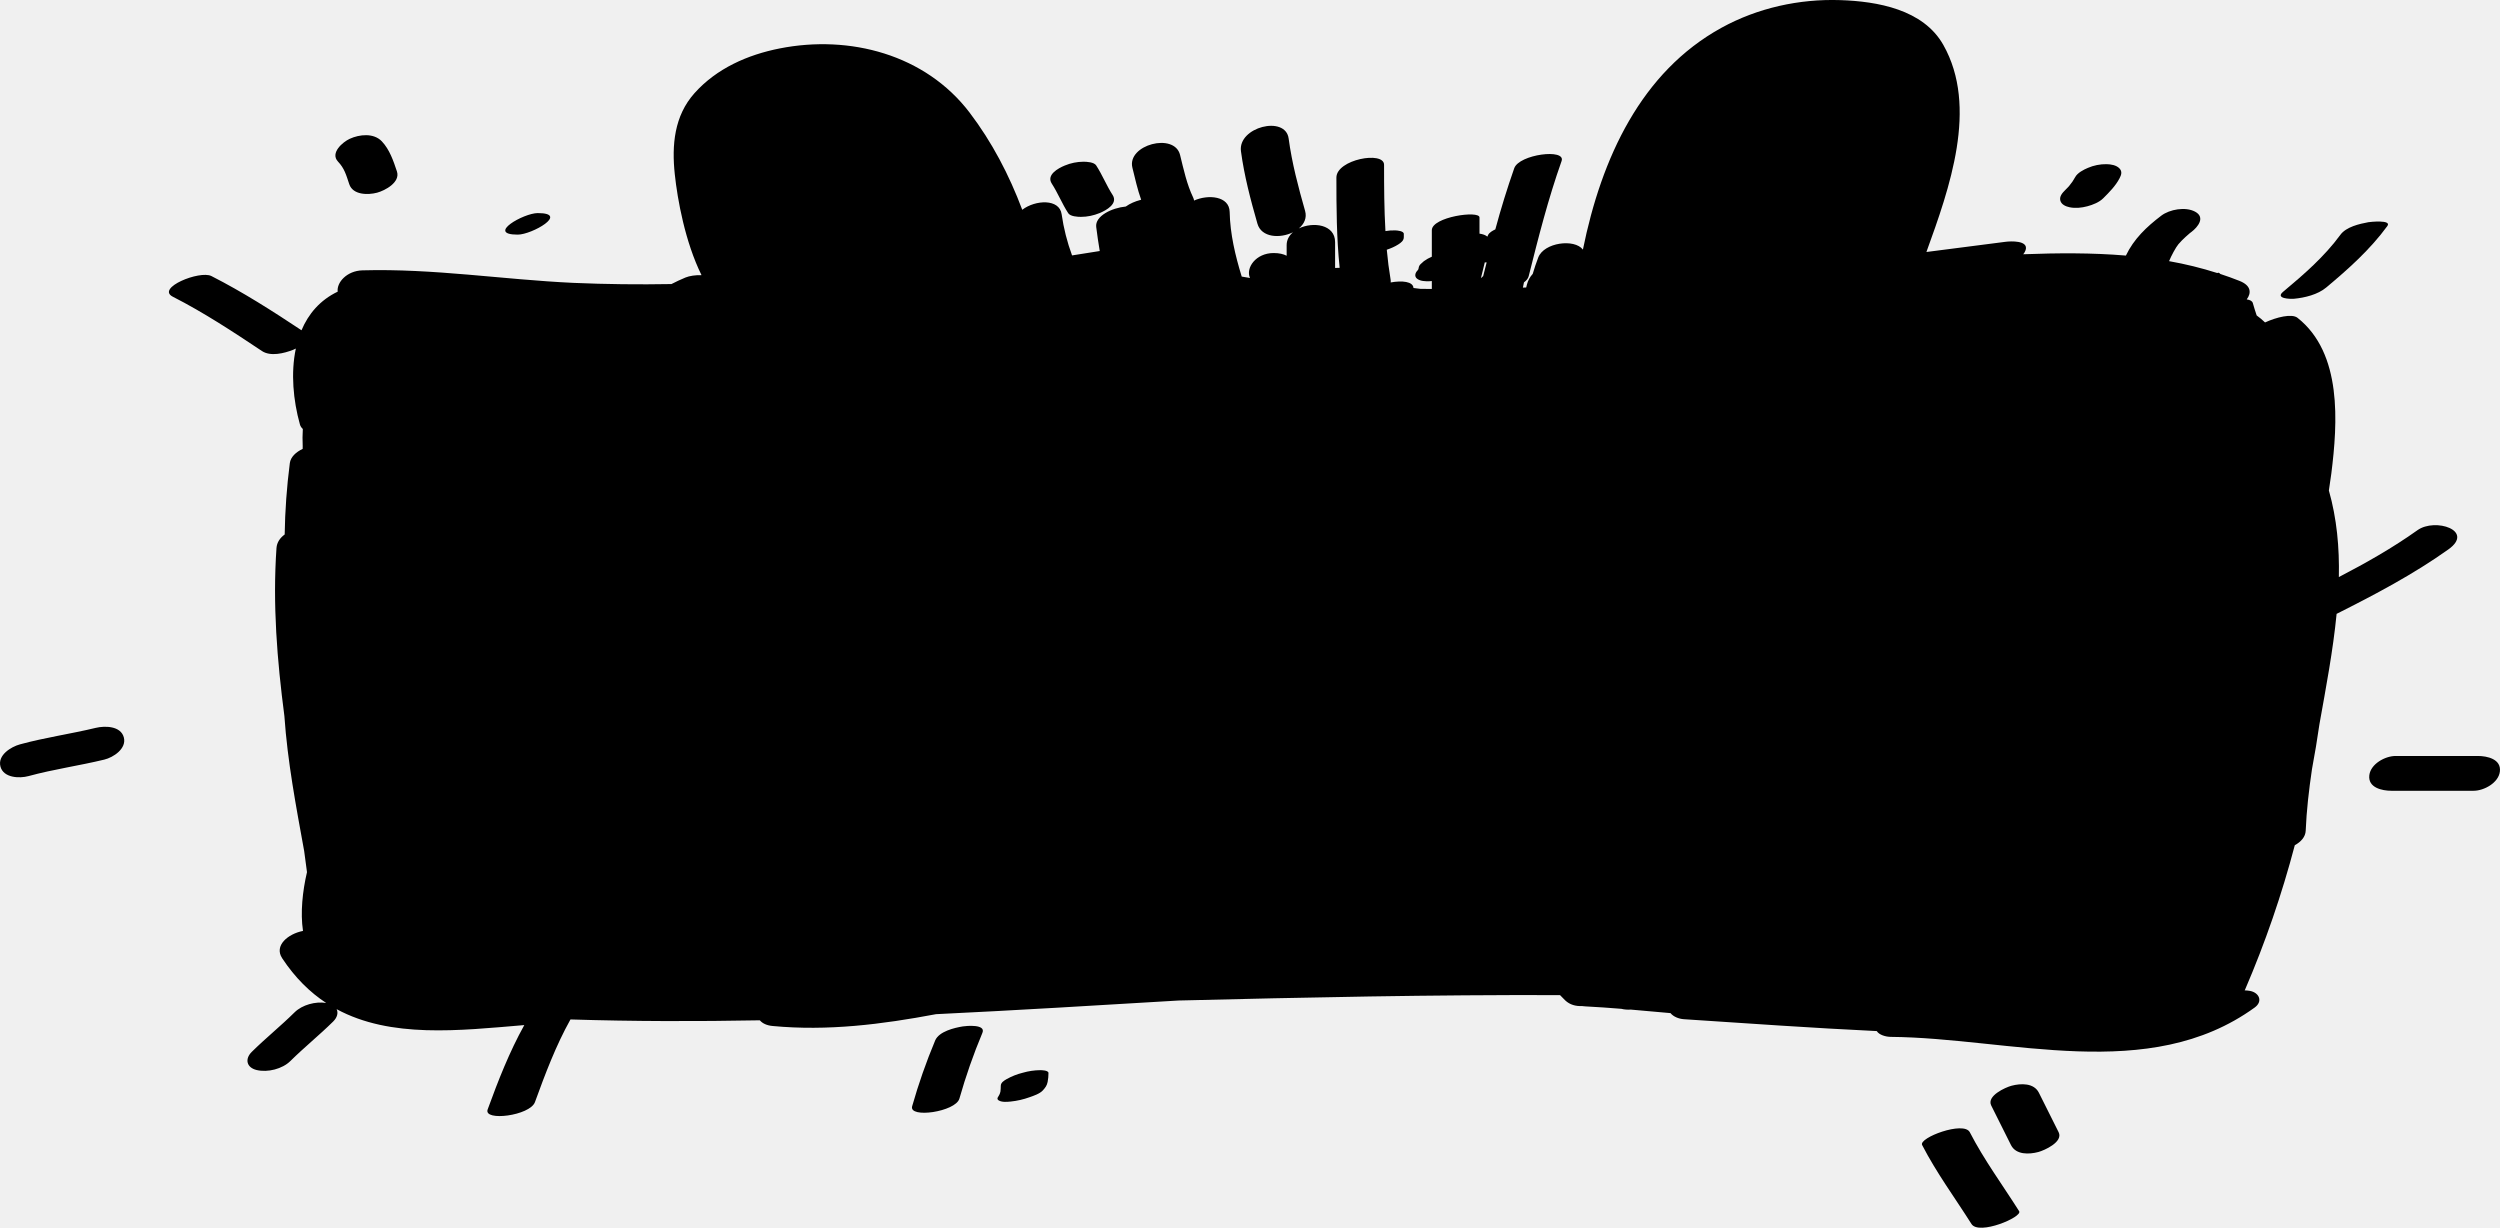
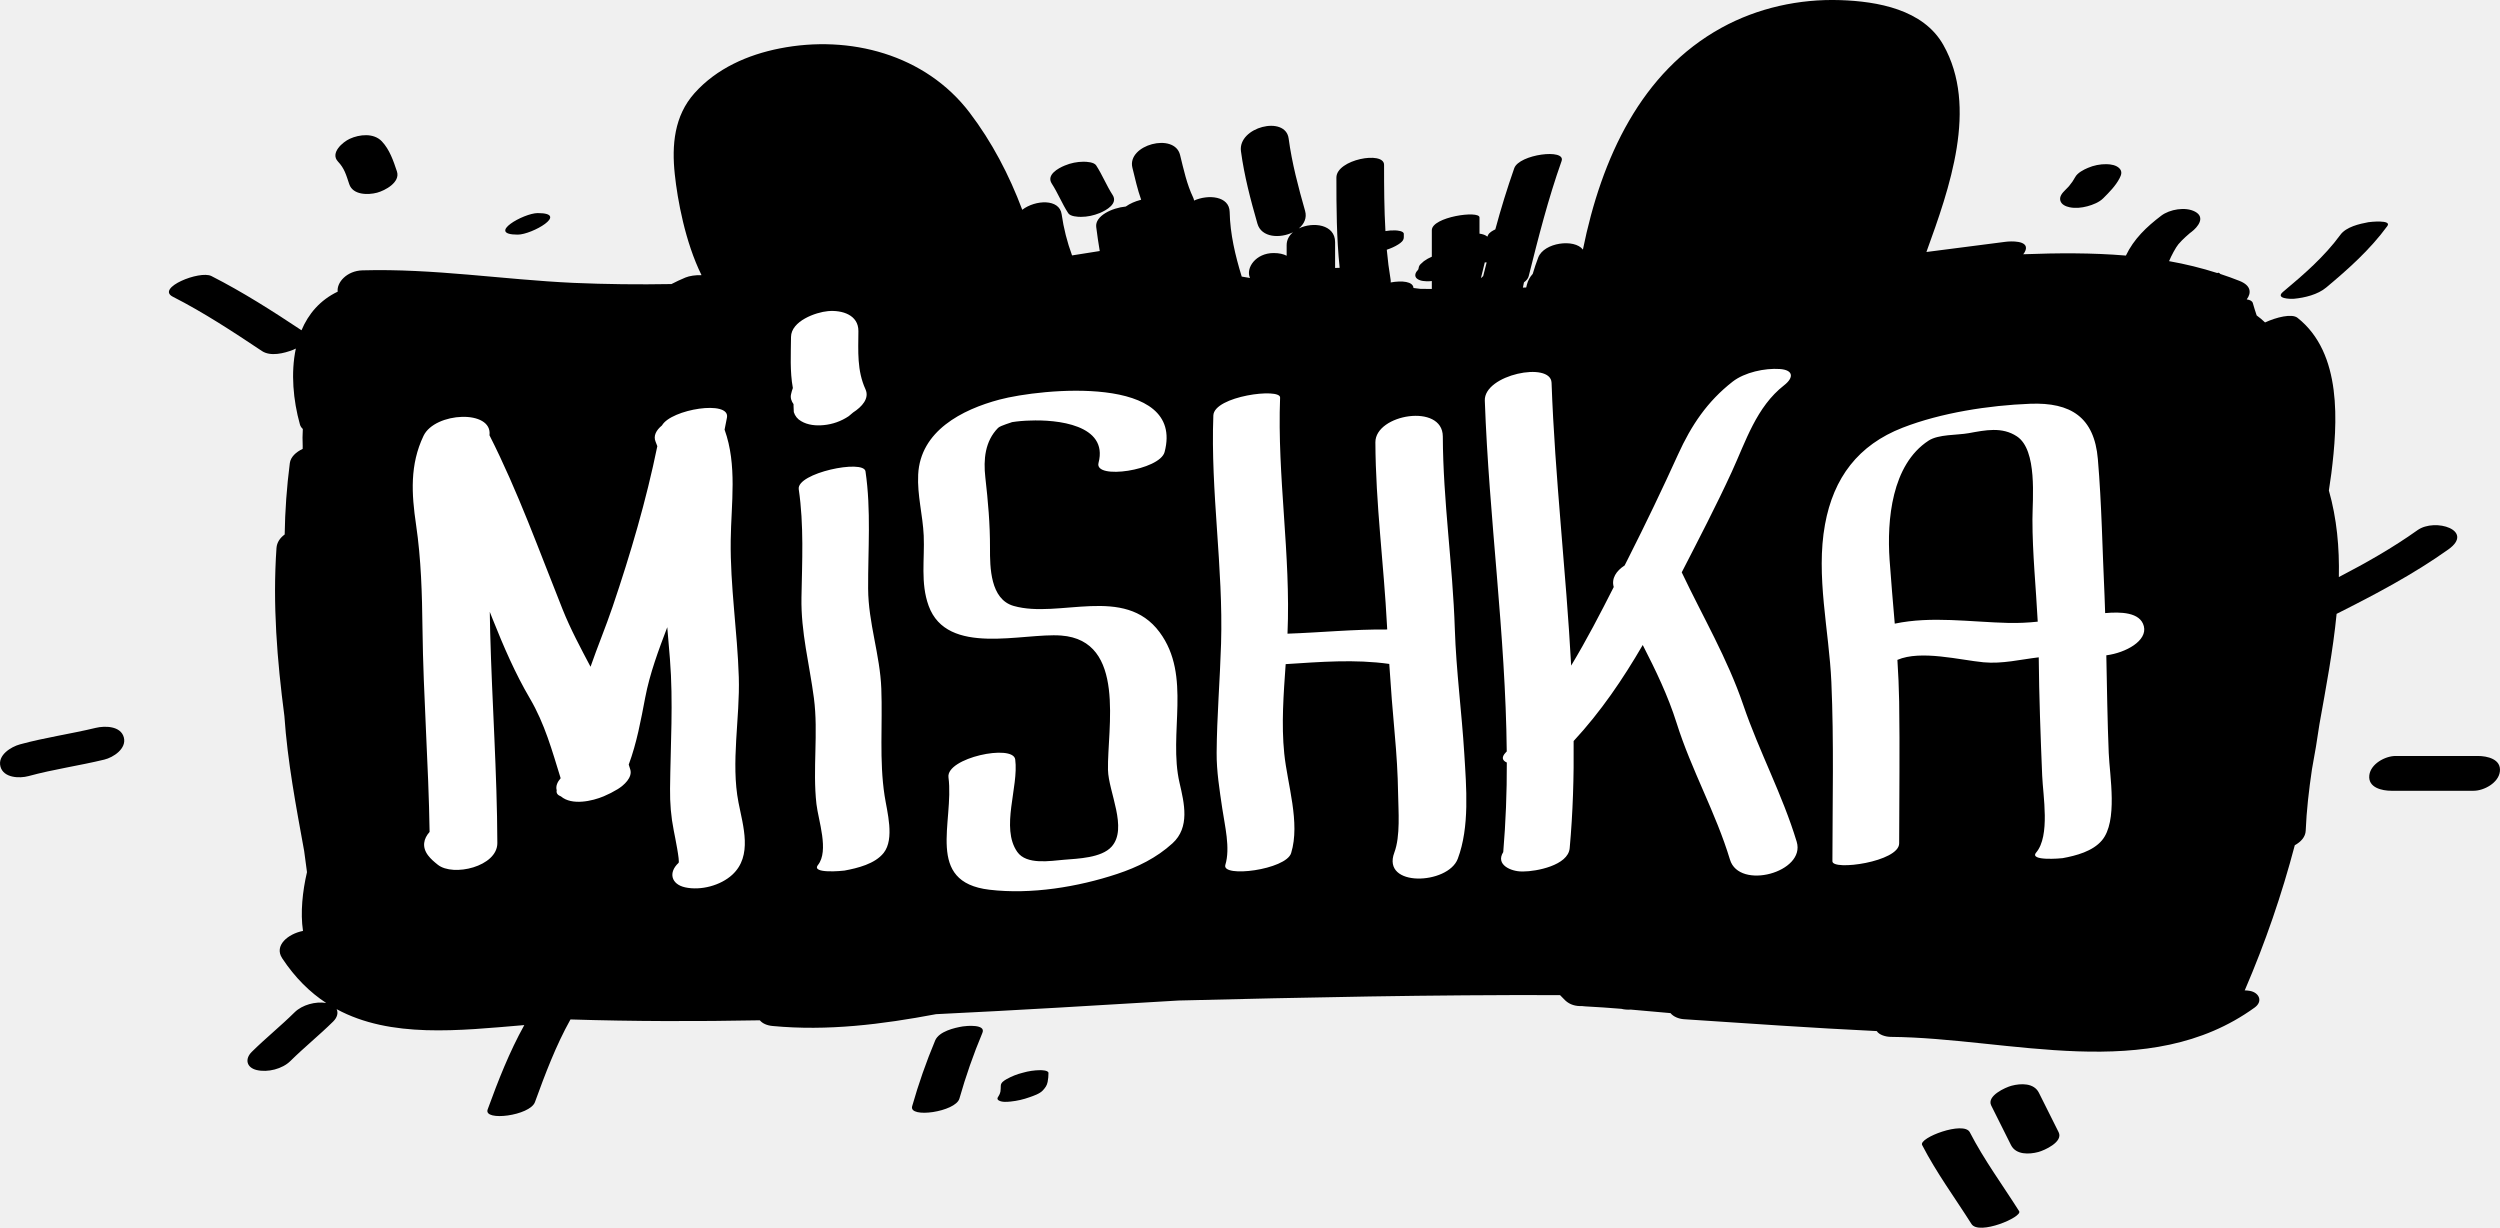
<svg xmlns="http://www.w3.org/2000/svg" width="148.051" height="72.707">
  <path d="M143.165 31.397c-1.481 1.055-3.053 1.942-4.657 2.777.037-1.747-.119-3.465-.591-5.127.051-.333.102-.667.145-1.002.375-3.005.657-7.122-2.003-9.224-.335-.265-1.249-.035-1.922.274a4.64 4.64 0 0 0-.496-.415 14.922 14.922 0 0 1-.229-.735c-.035-.12-.168-.188-.36-.215.285-.383.263-.818-.419-1.092a18.59 18.59 0 0 0-1.143-.413c-.067-.072-.126-.096-.172-.058l-.006.003c-.938-.3-1.893-.533-2.859-.705.138-.331.396-.813.552-1 .132-.157.279-.3.429-.439.062-.057.125-.111.188-.165l.069-.061.084-.062c.38-.288.846-.865.221-1.202-.57-.307-1.507-.142-2.007.238-.863.655-1.626 1.379-2.092 2.361-2.01-.169-4.05-.155-6.079-.078a.757.757 0 0 0 .141-.25c.184-.585-.908-.525-1.188-.488-1.562.205-3.125.407-4.688.604 1.367-3.773 3.083-8.578 1.001-12.264-1.19-2.106-3.906-2.579-6.098-2.652-2.436-.081-4.898.461-7.036 1.636-4.762 2.618-7.11 7.71-8.21 13.138-.497-.657-2.301-.425-2.645.468-.124.32-.229.645-.327.972-.16.174-.282.386-.345.637-.015.056-.027.111-.041.167l-.196.007c.02-.104.041-.207.064-.31.146-.109.247-.232.28-.366.574-2.296 1.156-4.588 1.948-6.82.269-.756-2.511-.399-2.804.426a51.17 51.17 0 0 0-1.12 3.622c-.165.078-.356.187-.425.326-.017.034-.031.07-.047.104-.107-.093-.271-.151-.466-.178v-.959c0-.432-2.823-.034-2.823.757v1.568a2.329 2.329 0 0 0-.472.266l-.19.172a.373.373 0 0 0-.12.245c-.007.026-.013.053-.023.078-.017.022-.032.046-.052.066-.126.128-.184.335-.027.467.19.16.508.167.738.159.048-.002.097-.007.146-.011v.468a75.61 75.61 0 0 1-.675-.006l-.411-.051c-.021-.385-.676-.452-1.351-.328a.524.524 0 0 0-.001-.148 23.602 23.602 0 0 1-.229-1.79c.237-.079.471-.18.68-.313.159-.102.328-.224.328-.43v-.194c0-.18-.412-.204-.499-.208a2.849 2.849 0 0 0-.589.041c-.075-1.305-.081-2.615-.081-3.925 0-.84-2.824-.315-2.823.757 0 1.786.009 3.57.193 5.343a2.477 2.477 0 0 0-.27.009v-1.532c0-1.045-1.297-1.22-2.147-.809.313-.262.489-.622.37-1.039-.403-1.414-.778-2.827-.974-4.287-.188-1.394-3.017-.677-2.824.756.196 1.46.57 2.873.975 4.287.235.828 1.338.889 2.104.51-.227.196-.373.452-.373.76v.63c-.189-.098-.439-.16-.77-.16-1.057 0-1.671.885-1.4 1.477a41.915 41.915 0 0 1-.491-.083c-.382-1.248-.686-2.514-.714-3.83-.02-.942-1.27-1.049-2.108-.672a.571.571 0 0 0-.049-.168c-.385-.804-.567-1.674-.78-2.533-.332-1.35-3.158-.601-2.823.756.157.638.3 1.281.519 1.898l-.056.014c-.3.081-.601.205-.854.387-.832.079-1.828.565-1.752 1.208.058.478.131.953.209 1.427-.546.091-1.092.177-1.639.26a11.905 11.905 0 0 1-.618-2.443c-.131-.924-1.555-.854-2.332-.26-.774-2.062-1.796-4.019-3.122-5.761-2.621-3.439-7.097-4.613-11.242-3.794-1.9.376-3.735 1.184-5.043 2.646-1.21 1.353-1.352 3.089-1.17 4.805.158 1.493.61 4.005 1.584 5.976-.35-.012-.709.041-.949.139-.283.117-.561.248-.833.388a95.043 95.043 0 0 1-5.803-.07c-4.179-.194-8.301-.86-12.497-.742-.923.026-1.534.719-1.465 1.262-1.046.502-1.733 1.315-2.143 2.287-1.732-1.15-3.479-2.266-5.335-3.211-.689-.351-3.3.707-2.285 1.224 1.84.938 3.561 2.072 5.278 3.216.512.341 1.32.133 1.842-.07.03-.012.09-.039.165-.077-.306 1.44-.157 3.067.241 4.493.03.11.093.198.172.27a9.289 9.289 0 0 0-.007 1.015l-.002.165c-.4.189-.712.48-.76.839a37.38 37.38 0 0 0-.305 4.229c-.272.199-.462.469-.485.798-.233 3.345.037 6.652.467 9.95.185 2.694.69 5.344 1.172 7.999.058.416.113.832.167 1.249-.265 1.133-.398 2.395-.237 3.482-.881.171-1.729.866-1.233 1.617.765 1.158 1.644 2.018 2.606 2.649-.633-.103-1.42.11-1.871.555-.818.809-1.715 1.531-2.533 2.339-.429.424-.314.935.289 1.078.651.155 1.516-.06 1.997-.535.817-.808 1.715-1.531 2.533-2.339.248-.245.308-.517.204-.731 3.21 1.735 7.235 1.27 11.114.943-.882 1.589-1.542 3.273-2.17 4.997-.262.719 2.507.373 2.801-.436.61-1.675 1.237-3.343 2.103-4.895 3.741.117 7.479.122 11.215.051.149.182.416.305.746.336 3.27.311 6.489-.096 9.688-.699 4.789-.229 9.577-.525 14.366-.809 7.527-.186 15.056-.346 22.587-.32.1.109.204.215.314.318.272.256.621.345.979.33.062.009.128.016.199.019a69.72 69.72 0 0 1 2.141.145c.156.04.341.059.559.046h.005c.782.067 1.563.14 2.346.208.171.214.497.342.792.361 3.804.25 7.612.522 11.423.703.14.229.536.34.82.343 7.067.06 15.278 2.804 21.558-1.736.501-.362.273-.877-.264-.984a1.992 1.992 0 0 0-.326-.034c.008-.016.018-.03.023-.045a60.72 60.72 0 0 0 2.945-8.552c.365-.198.632-.494.646-.86.049-1.189.188-2.406.371-3.639a63.27 63.27 0 0 0 .441-2.66c.387-2.169.806-4.367 1.018-6.541 2.28-1.147 4.538-2.335 6.622-3.819 1.565-1.117-.784-1.883-1.832-1.137zm-55.33-15.046a1.13 1.13 0 0 0-.134.123c.073-.312.149-.623.228-.934h.111c-.068.27-.138.541-.205.811z" />
  <path d="M63.261 12.626c.127.196.562.217.753.217.377.001.759-.083 1.106-.225.404-.166 1.101-.559.77-1.07-.363-.562-.609-1.19-.975-1.754-.127-.196-.562-.217-.754-.217a2.914 2.914 0 0 0-1.105.226c-.404.165-1.101.558-.77 1.069.363.562.61 1.191.975 1.754zm-42.578-1.719c.216.647 1.111.647 1.648.504.472-.127 1.39-.616 1.175-1.26-.208-.624-.433-1.293-.893-1.78-.479-.507-1.324-.417-1.902-.151-.412.19-1.177.838-.695 1.349.382.405.478.772.667 1.338zm9.977 2.988c.843 0 3.073-1.276 1.186-1.276-.843 0-3.074 1.276-1.186 1.276zm91.902-1.621c.346.072.717.032 1.055-.059.321-.086.7-.234.941-.477.355-.355.728-.729.962-1.178.104-.198.174-.399-.005-.587-.188-.197-.507-.245-.763-.251a2.695 2.695 0 0 0-1.106.22c-.252.106-.621.294-.756.553a2.964 2.964 0 0 1-.351.513l-.023.027a.578.578 0 0 0-.028.032c-.064.067-.13.133-.195.199-.158.158-.346.365-.279.614.063.241.333.349.548.394zm13.299 5.418c.631-.061 1.395-.246 1.894-.662 1.319-1.102 2.603-2.248 3.623-3.642.288-.393-1.049-.243-1.118-.23-.534.099-1.316.276-1.661.746-.949 1.296-2.164 2.349-3.391 3.374-.498.415.441.434.653.414zm10.879 27.077h-4.872c-.616 0-1.475.468-1.556 1.139-.09.739.754.922 1.304.922h4.871c.617 0 1.475-.468 1.557-1.139.09-.739-.754-.922-1.304-.922zM57.021 60.784c-.498.08-1.412.296-1.639.831a34.65 34.65 0 0 0-1.364 3.897c-.211.733 2.571.333 2.798-.451a34.575 34.575 0 0 1 1.363-3.897c.222-.527-.966-.412-1.158-.38zm4.581 2.591a3.893 3.893 0 0 0-1.029.152 3.87 3.87 0 0 0-.968.383c-.141.084-.338.2-.338.39a3.075 3.075 0 0 1-.021.346.755.755 0 0 1-.113.272c-.064.082-.108.179.018.253.196.114.502.083.712.062a4.713 4.713 0 0 0 1.099-.252c.243-.085.613-.207.795-.407.149-.164.241-.286.284-.501.035-.177.05-.349.05-.529-.001-.166-.422-.168-.489-.169zm55.05 3.676c-.354-.686-3.043.331-2.823.757.844 1.638 1.939 3.122 2.923 4.677.436.689 3.04-.414 2.823-.757-.982-1.554-2.079-3.039-2.923-4.677zm4.092-2.338c-.294-.588-1.067-.563-1.624-.414-.35.094-1.485.598-1.199 1.17l1.169 2.339c.294.588 1.068.562 1.624.414.35-.094 1.486-.598 1.199-1.171l-1.169-2.338zM5.668 43.105c-1.486.359-3.006.571-4.481.975-.537.146-1.342.641-1.16 1.318.181.675 1.128.709 1.664.562 1.476-.403 2.995-.615 4.482-.975.541-.13 1.338-.651 1.16-1.318-.185-.685-1.124-.692-1.665-.562z" />
-   <path d="M43.752 40.106c-.083-2.707-.514-5.396-.479-8.108.028-2.194.393-4.45-.363-6.554.047-.239.097-.477.141-.717.195-1.055-3.3-.497-3.849.468-.346.283-.523.621-.377.965.037.087.069.175.102.263-.662 3.233-1.584 6.364-2.645 9.498-.406 1.199-.896 2.37-1.31 3.565-.587-1.114-1.181-2.214-1.658-3.408-1.386-3.464-2.636-6.965-4.326-10.299.192-1.543-3.232-1.381-3.907.032-.816 1.709-.711 3.434-.442 5.262.303 2.061.356 4.086.381 6.167.048 4.012.361 8.016.421 12.027-.357.397-.466.889-.092 1.388.163.217.365.385.576.554.913.73 3.533.108 3.528-1.283-.014-4.16-.314-8.312-.424-12.471a99.221 99.221 0 0 1-.024-1.222l.173.438c.646 1.618 1.322 3.191 2.205 4.696.876 1.491 1.315 3.092 1.819 4.719-.19.219-.305.467-.234.715-.04.181.071.294.253.363.645.552 1.858.277 2.532-.007.29-.122.566-.263.834-.427.348-.215.891-.686.735-1.17l-.088-.281c.475-1.281.716-2.612.975-3.965.275-1.441.789-2.805 1.307-4.171.053.625.107 1.249.157 1.872.206 2.577.033 5.118.008 7.696-.009.854.054 1.648.221 2.484.068.345.37 1.824.283 1.904-.617.57-.438 1.268.389 1.45.923.203 2.1-.106 2.795-.749 1.209-1.117.638-2.871.364-4.28-.46-2.362.093-5.008.019-7.414zm8.44.682c-.074-2.007-.771-3.897-.781-5.925-.011-2.327.183-4.635-.156-6.949-.107-.732-4.093.101-3.953 1.059.312 2.129.199 4.268.161 6.412-.037 2.063.472 3.934.737 5.958.271 2.073-.085 4.195.15 6.271.11.971.758 2.768.09 3.612-.424.537 1.482.345 1.568.33.775-.143 1.809-.395 2.324-1.048.659-.835.198-2.448.054-3.387-.32-2.08-.115-4.236-.194-6.333zm16.479-3.35c-2.081-2.809-5.943-.787-8.64-1.554-1.39-.396-1.407-2.292-1.403-3.428.004-1.439-.115-2.757-.276-4.184-.119-1.061-.024-2.14.753-2.93.143-.146.866-.339.817-.342a8.098 8.098 0 0 1 1.077-.094c1.562-.067 4.654.234 4.056 2.506-.269 1.019 3.629.435 3.913-.643 1.224-4.64-7.352-3.749-9.774-3.106-2.231.592-4.692 1.862-4.819 4.438-.062 1.23.274 2.401.328 3.62.061 1.403-.2 2.802.291 4.155 1.092 3.01 5.57 1.59 7.849 1.761 3.88.29 2.722 5.519 2.772 7.955.027 1.3 1.192 3.461.213 4.549-.601.668-2 .706-2.817.774-.821.069-2.221.315-2.768-.465-1.002-1.431.093-3.834-.121-5.474-.122-.933-4.104-.096-3.953 1.059.346 2.651-1.412 6.2 2.424 6.655 2.464.293 5.238-.162 7.568-.936 1.207-.4 2.328-.951 3.272-1.81 1.045-.949.701-2.369.421-3.579-.682-2.943.739-6.333-1.183-8.927zm17.484-.19c-.122-3.812-.696-7.582-.711-11.4-.009-1.989-4-1.317-3.993.346.015 3.641.501 7.232.688 10.862l.012.223c-1.967-.018-3.934.179-5.905.248.203-4.675-.617-9.311-.438-13.983.022-.587-3.909-.091-3.953 1.059-.172 4.516.593 8.997.457 13.514-.064 2.155-.247 4.303-.262 6.46-.008 1.105.173 2.204.332 3.293.147 1.008.488 2.352.183 3.349-.238.779 3.594.293 3.897-.701.55-1.794-.224-4.076-.408-5.892-.177-1.74-.04-3.53.084-5.296 2.048-.131 4.096-.3 6.135-.012.091 1.391.197 2.779.325 4.172.106 1.168.181 2.334.198 3.507.016 1.028.143 2.519-.223 3.492-.78 2.075 3.179 1.906 3.757.368.71-1.887.507-4.237.386-6.22-.151-2.468-.481-4.92-.561-7.389zm17.087 4.514c-.948-2.783-2.395-5.224-3.649-7.868 1.01-1.967 2.036-3.935 2.959-5.942.838-1.824 1.459-3.854 3.107-5.139.579-.451.555-.904-.258-.96-.883-.061-2.083.194-2.795.749-1.498 1.168-2.448 2.587-3.229 4.307a162.468 162.468 0 0 1-2.94 6.13c-.074.149-.15.298-.226.448-.494.318-.792.769-.645 1.277-.798 1.578-1.614 3.146-2.521 4.653-.302-5.584-.963-11.162-1.161-16.751-.045-1.281-4.007-.484-3.953 1.059.246 6.93 1.23 13.845 1.299 20.775l-.049.051c-.303.311-.191.498.053.606a61.474 61.474 0 0 1-.211 5.303c-.477.752.467 1.149 1.094 1.149h.098c.746 0 2.649-.353 2.742-1.376.193-2.119.254-4.234.234-6.349 1.605-1.731 2.916-3.663 4.093-5.687.766 1.494 1.495 3 2.007 4.625.868 2.766 2.32 5.308 3.159 8.087.55 1.822 4.497.745 3.952-1.059-.839-2.778-2.225-5.345-3.16-8.088zm23.718-4.677c-.212-.84-1.385-.857-2.292-.777-.013-.338-.021-.677-.036-1.016-.127-2.686-.168-5.428-.396-8.105-.211-2.479-1.599-3.368-4.008-3.276-2.438.093-5.277.532-7.55 1.416-2.632 1.023-4.096 2.961-4.601 5.733-.555 3.041.242 6.275.377 9.331.155 3.535.066 7.078.062 10.614 0 .579 3.952.031 3.953-1.059.003-2.801.043-5.602 0-8.402a53.08 53.08 0 0 0-.104-2.466c1.382-.599 3.721.013 5.097.143 1.117.105 2.188-.167 3.273-.294.021 2.333.108 4.678.204 7.008.049 1.194.481 3.563-.356 4.552-.44.521 1.493.347 1.568.333.801-.147 1.777-.404 2.324-1.05.958-1.13.46-3.824.405-5.173-.079-1.928-.103-3.859-.143-5.789 1.166-.152 2.44-.865 2.223-1.723zm-14.752-.152c-.104-1.257-.219-2.513-.306-3.777-.161-2.352.118-5.634 2.31-7.062.587-.383 1.691-.317 2.377-.442.979-.177 1.974-.393 2.855.192 1.221.81.92 3.69.918 4.913-.002 2.024.21 4.038.313 6.058a13.82 13.82 0 0 1-1.698.077c-2.307-.055-4.584-.418-6.769.041zM48.771 25.176a3.193 3.193 0 0 0 1.49-.529l.26-.219c.524-.338.979-.834.734-1.373-.509-1.115-.428-2.251-.42-3.445.007-.966-.972-1.257-1.797-1.185-.729.064-2.188.586-2.194 1.534-.007 1.002-.072 2.034.11 3.02-.049.113-.075.241-.105.358-.056.214.016.424.144.595l.002.135.015.338a.908.908 0 0 0 .433.535c.39.236.884.279 1.328.236z" currentColor="#FFF" />
+   <path d="M43.752 40.106c-.083-2.707-.514-5.396-.479-8.108.028-2.194.393-4.45-.363-6.554.047-.239.097-.477.141-.717.195-1.055-3.3-.497-3.849.468-.346.283-.523.621-.377.965.037.087.069.175.102.263-.662 3.233-1.584 6.364-2.645 9.498-.406 1.199-.896 2.37-1.31 3.565-.587-1.114-1.181-2.214-1.658-3.408-1.386-3.464-2.636-6.965-4.326-10.299.192-1.543-3.232-1.381-3.907.032-.816 1.709-.711 3.434-.442 5.262.303 2.061.356 4.086.381 6.167.048 4.012.361 8.016.421 12.027-.357.397-.466.889-.092 1.388.163.217.365.385.576.554.913.73 3.533.108 3.528-1.283-.014-4.16-.314-8.312-.424-12.471a99.221 99.221 0 0 1-.024-1.222l.173.438c.646 1.618 1.322 3.191 2.205 4.696.876 1.491 1.315 3.092 1.819 4.719-.19.219-.305.467-.234.715-.04.181.071.294.253.363.645.552 1.858.277 2.532-.007.29-.122.566-.263.834-.427.348-.215.891-.686.735-1.17l-.088-.281c.475-1.281.716-2.612.975-3.965.275-1.441.789-2.805 1.307-4.171.053.625.107 1.249.157 1.872.206 2.577.033 5.118.008 7.696-.009.854.054 1.648.221 2.484.068.345.37 1.824.283 1.904-.617.57-.438 1.268.389 1.45.923.203 2.1-.106 2.795-.749 1.209-1.117.638-2.871.364-4.28-.46-2.362.093-5.008.019-7.414zm8.44.682c-.074-2.007-.771-3.897-.781-5.925-.011-2.327.183-4.635-.156-6.949-.107-.732-4.093.101-3.953 1.059.312 2.129.199 4.268.161 6.412-.037 2.063.472 3.934.737 5.958.271 2.073-.085 4.195.15 6.271.11.971.758 2.768.09 3.612-.424.537 1.482.345 1.568.33.775-.143 1.809-.395 2.324-1.048.659-.835.198-2.448.054-3.387-.32-2.08-.115-4.236-.194-6.333zm16.479-3.35c-2.081-2.809-5.943-.787-8.64-1.554-1.39-.396-1.407-2.292-1.403-3.428.004-1.439-.115-2.757-.276-4.184-.119-1.061-.024-2.14.753-2.93.143-.146.866-.339.817-.342a8.098 8.098 0 0 1 1.077-.094c1.562-.067 4.654.234 4.056 2.506-.269 1.019 3.629.435 3.913-.643 1.224-4.64-7.352-3.749-9.774-3.106-2.231.592-4.692 1.862-4.819 4.438-.062 1.23.274 2.401.328 3.62.061 1.403-.2 2.802.291 4.155 1.092 3.01 5.57 1.59 7.849 1.761 3.88.29 2.722 5.519 2.772 7.955.027 1.3 1.192 3.461.213 4.549-.601.668-2 .706-2.817.774-.821.069-2.221.315-2.768-.465-1.002-1.431.093-3.834-.121-5.474-.122-.933-4.104-.096-3.953 1.059.346 2.651-1.412 6.2 2.424 6.655 2.464.293 5.238-.162 7.568-.936 1.207-.4 2.328-.951 3.272-1.81 1.045-.949.701-2.369.421-3.579-.682-2.943.739-6.333-1.183-8.927zm17.484-.19c-.122-3.812-.696-7.582-.711-11.4-.009-1.989-4-1.317-3.993.346.015 3.641.501 7.232.688 10.862l.012.223c-1.967-.018-3.934.179-5.905.248.203-4.675-.617-9.311-.438-13.983.022-.587-3.909-.091-3.953 1.059-.172 4.516.593 8.997.457 13.514-.064 2.155-.247 4.303-.262 6.46-.008 1.105.173 2.204.332 3.293.147 1.008.488 2.352.183 3.349-.238.779 3.594.293 3.897-.701.55-1.794-.224-4.076-.408-5.892-.177-1.74-.04-3.53.084-5.296 2.048-.131 4.096-.3 6.135-.012.091 1.391.197 2.779.325 4.172.106 1.168.181 2.334.198 3.507.016 1.028.143 2.519-.223 3.492-.78 2.075 3.179 1.906 3.757.368.71-1.887.507-4.237.386-6.22-.151-2.468-.481-4.92-.561-7.389zm17.087 4.514c-.948-2.783-2.395-5.224-3.649-7.868 1.01-1.967 2.036-3.935 2.959-5.942.838-1.824 1.459-3.854 3.107-5.139.579-.451.555-.904-.258-.96-.883-.061-2.083.194-2.795.749-1.498 1.168-2.448 2.587-3.229 4.307a162.468 162.468 0 0 1-2.94 6.13c-.074.149-.15.298-.226.448-.494.318-.792.769-.645 1.277-.798 1.578-1.614 3.146-2.521 4.653-.302-5.584-.963-11.162-1.161-16.751-.045-1.281-4.007-.484-3.953 1.059.246 6.93 1.23 13.845 1.299 20.775l-.049.051c-.303.311-.191.498.053.606a61.474 61.474 0 0 1-.211 5.303c-.477.752.467 1.149 1.094 1.149h.098c.746 0 2.649-.353 2.742-1.376.193-2.119.254-4.234.234-6.349 1.605-1.731 2.916-3.663 4.093-5.687.766 1.494 1.495 3 2.007 4.625.868 2.766 2.32 5.308 3.159 8.087.55 1.822 4.497.745 3.952-1.059-.839-2.778-2.225-5.345-3.16-8.088zm23.718-4.677c-.212-.84-1.385-.857-2.292-.777-.013-.338-.021-.677-.036-1.016-.127-2.686-.168-5.428-.396-8.105-.211-2.479-1.599-3.368-4.008-3.276-2.438.093-5.277.532-7.55 1.416-2.632 1.023-4.096 2.961-4.601 5.733-.555 3.041.242 6.275.377 9.331.155 3.535.066 7.078.062 10.614 0 .579 3.952.031 3.953-1.059.003-2.801.043-5.602 0-8.402a53.08 53.08 0 0 0-.104-2.466c1.382-.599 3.721.013 5.097.143 1.117.105 2.188-.167 3.273-.294.021 2.333.108 4.678.204 7.008.049 1.194.481 3.563-.356 4.552-.44.521 1.493.347 1.568.333.801-.147 1.777-.404 2.324-1.05.958-1.13.46-3.824.405-5.173-.079-1.928-.103-3.859-.143-5.789 1.166-.152 2.44-.865 2.223-1.723zm-14.752-.152c-.104-1.257-.219-2.513-.306-3.777-.161-2.352.118-5.634 2.31-7.062.587-.383 1.691-.317 2.377-.442.979-.177 1.974-.393 2.855.192 1.221.81.92 3.69.918 4.913-.002 2.024.21 4.038.313 6.058a13.82 13.82 0 0 1-1.698.077c-2.307-.055-4.584-.418-6.769.041zM48.771 25.176a3.193 3.193 0 0 0 1.49-.529l.26-.219c.524-.338.979-.834.734-1.373-.509-1.115-.428-2.251-.42-3.445.007-.966-.972-1.257-1.797-1.185-.729.064-2.188.586-2.194 1.534-.007 1.002-.072 2.034.11 3.02-.049.113-.075.241-.105.358-.056.214.016.424.144.595l.002.135.015.338a.908.908 0 0 0 .433.535c.39.236.884.279 1.328.236z" fill="#FFF" />
</svg>
